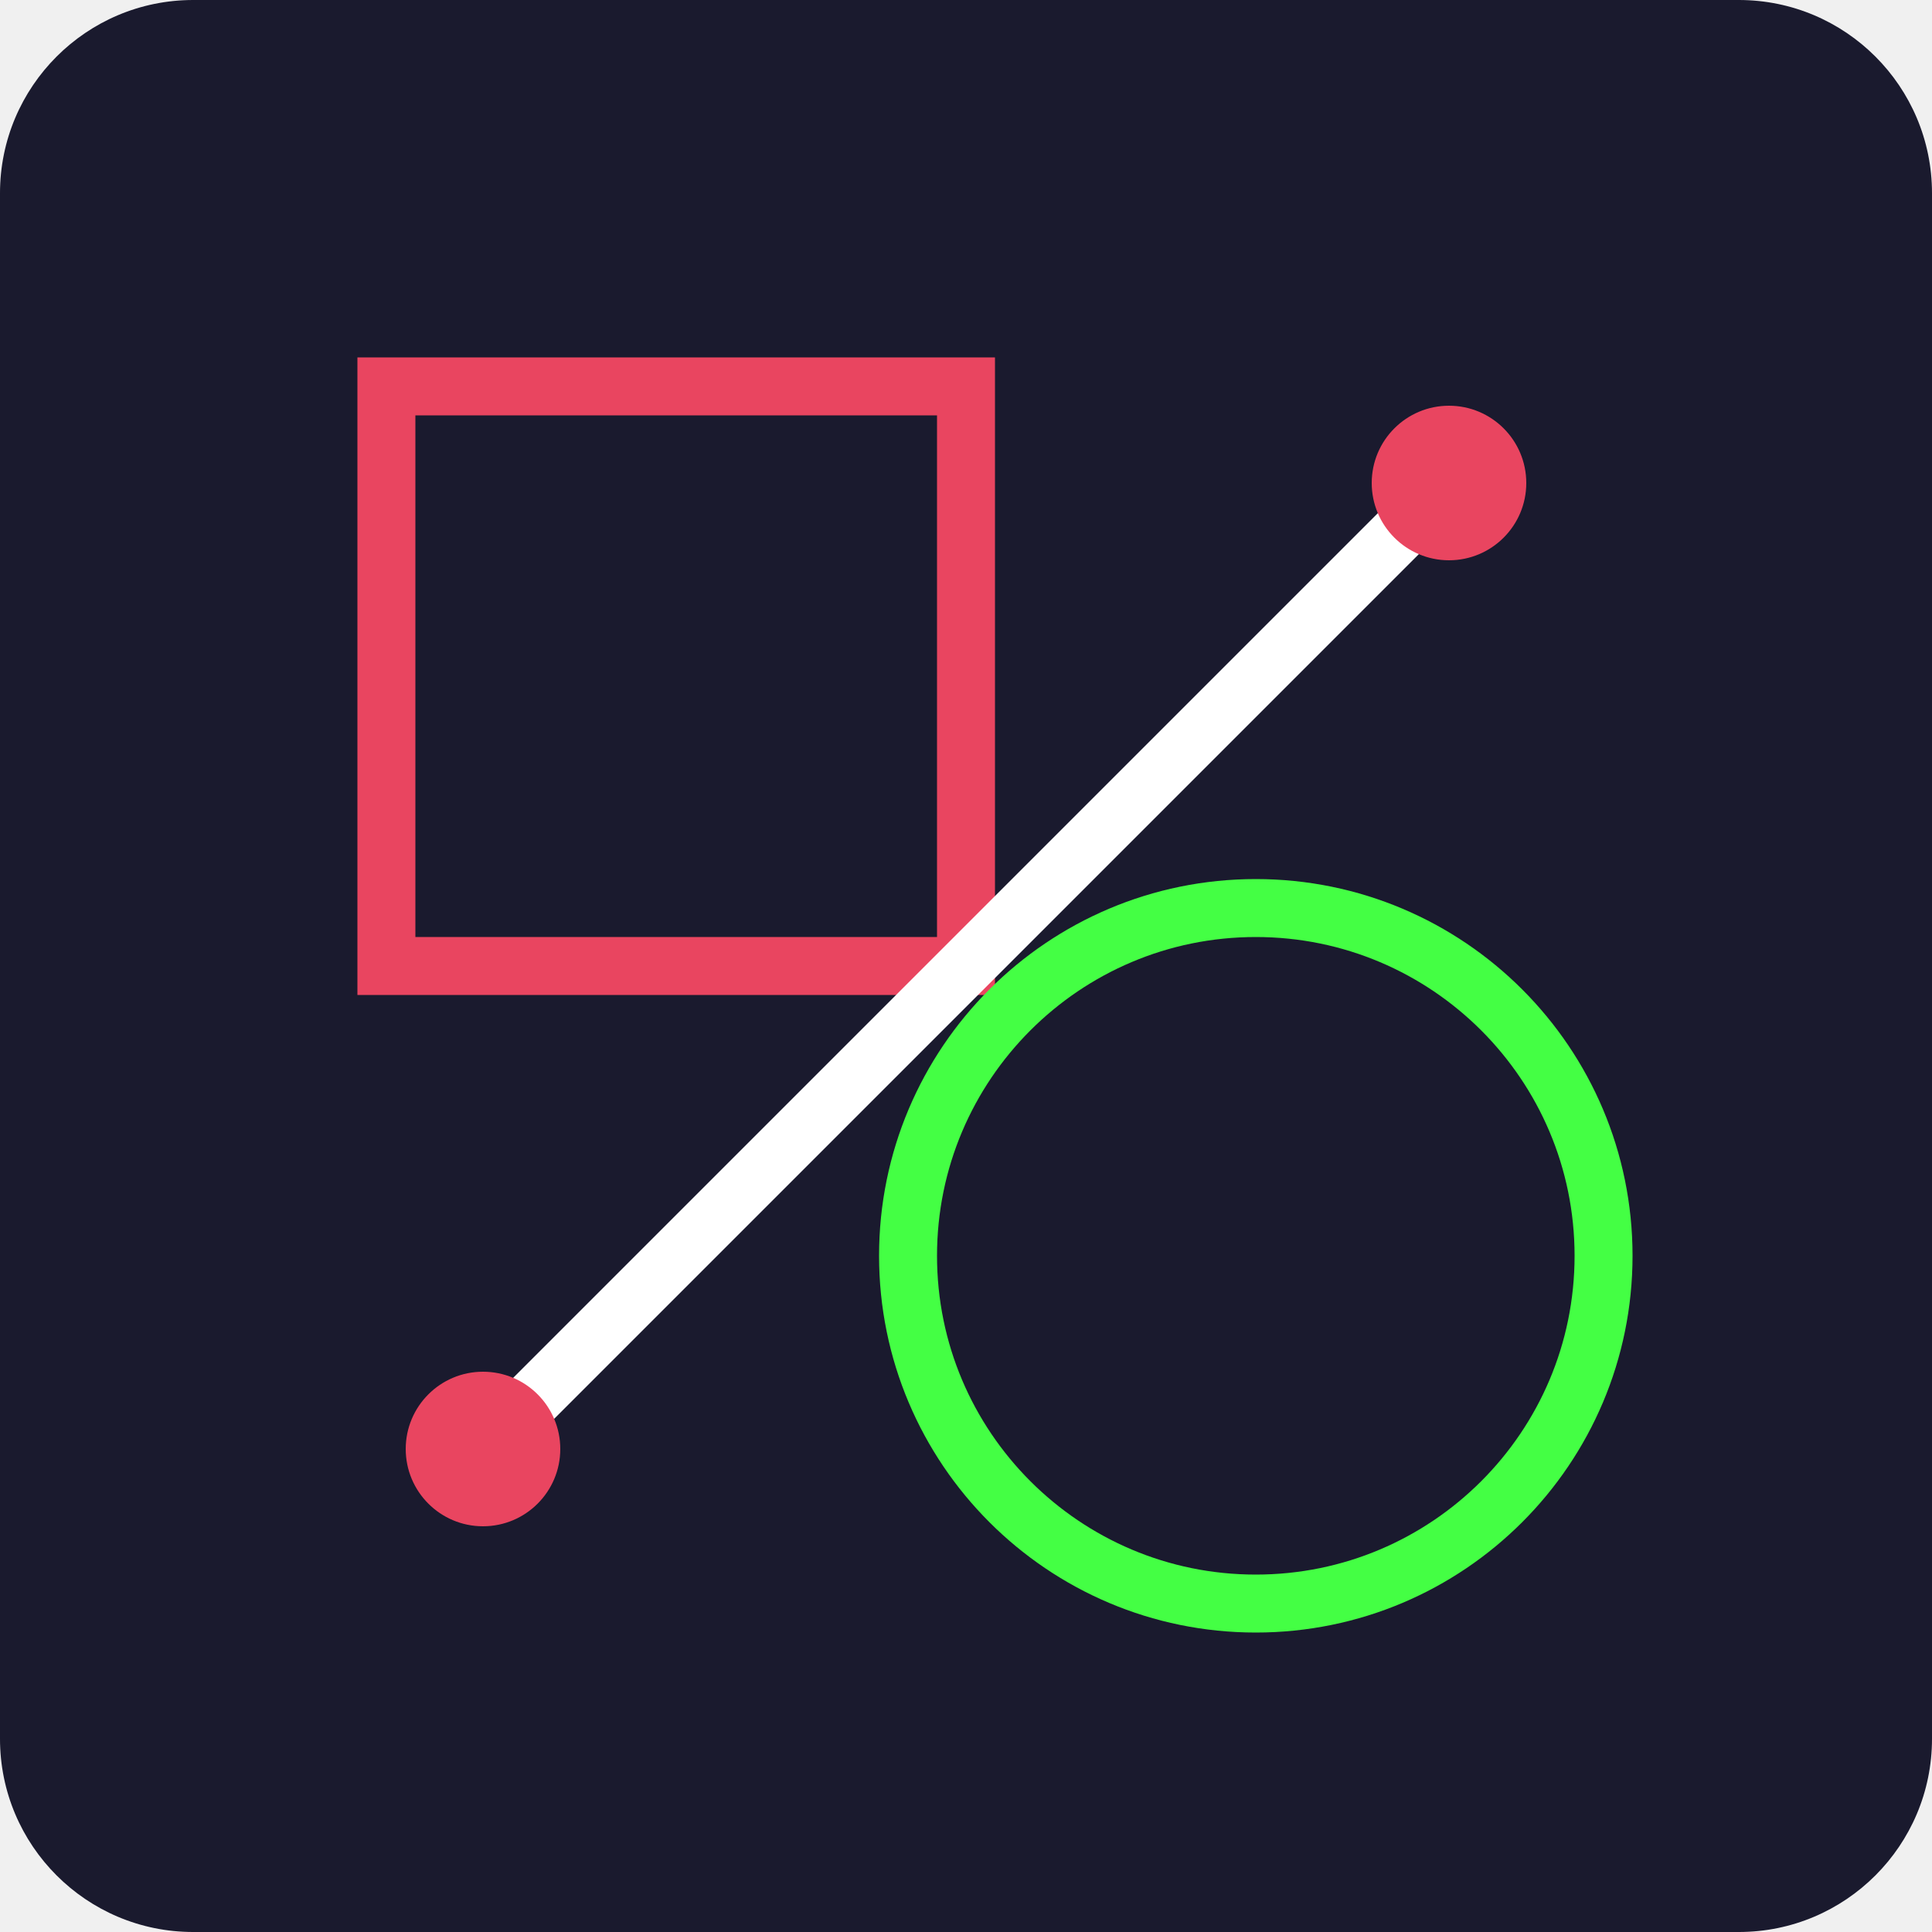
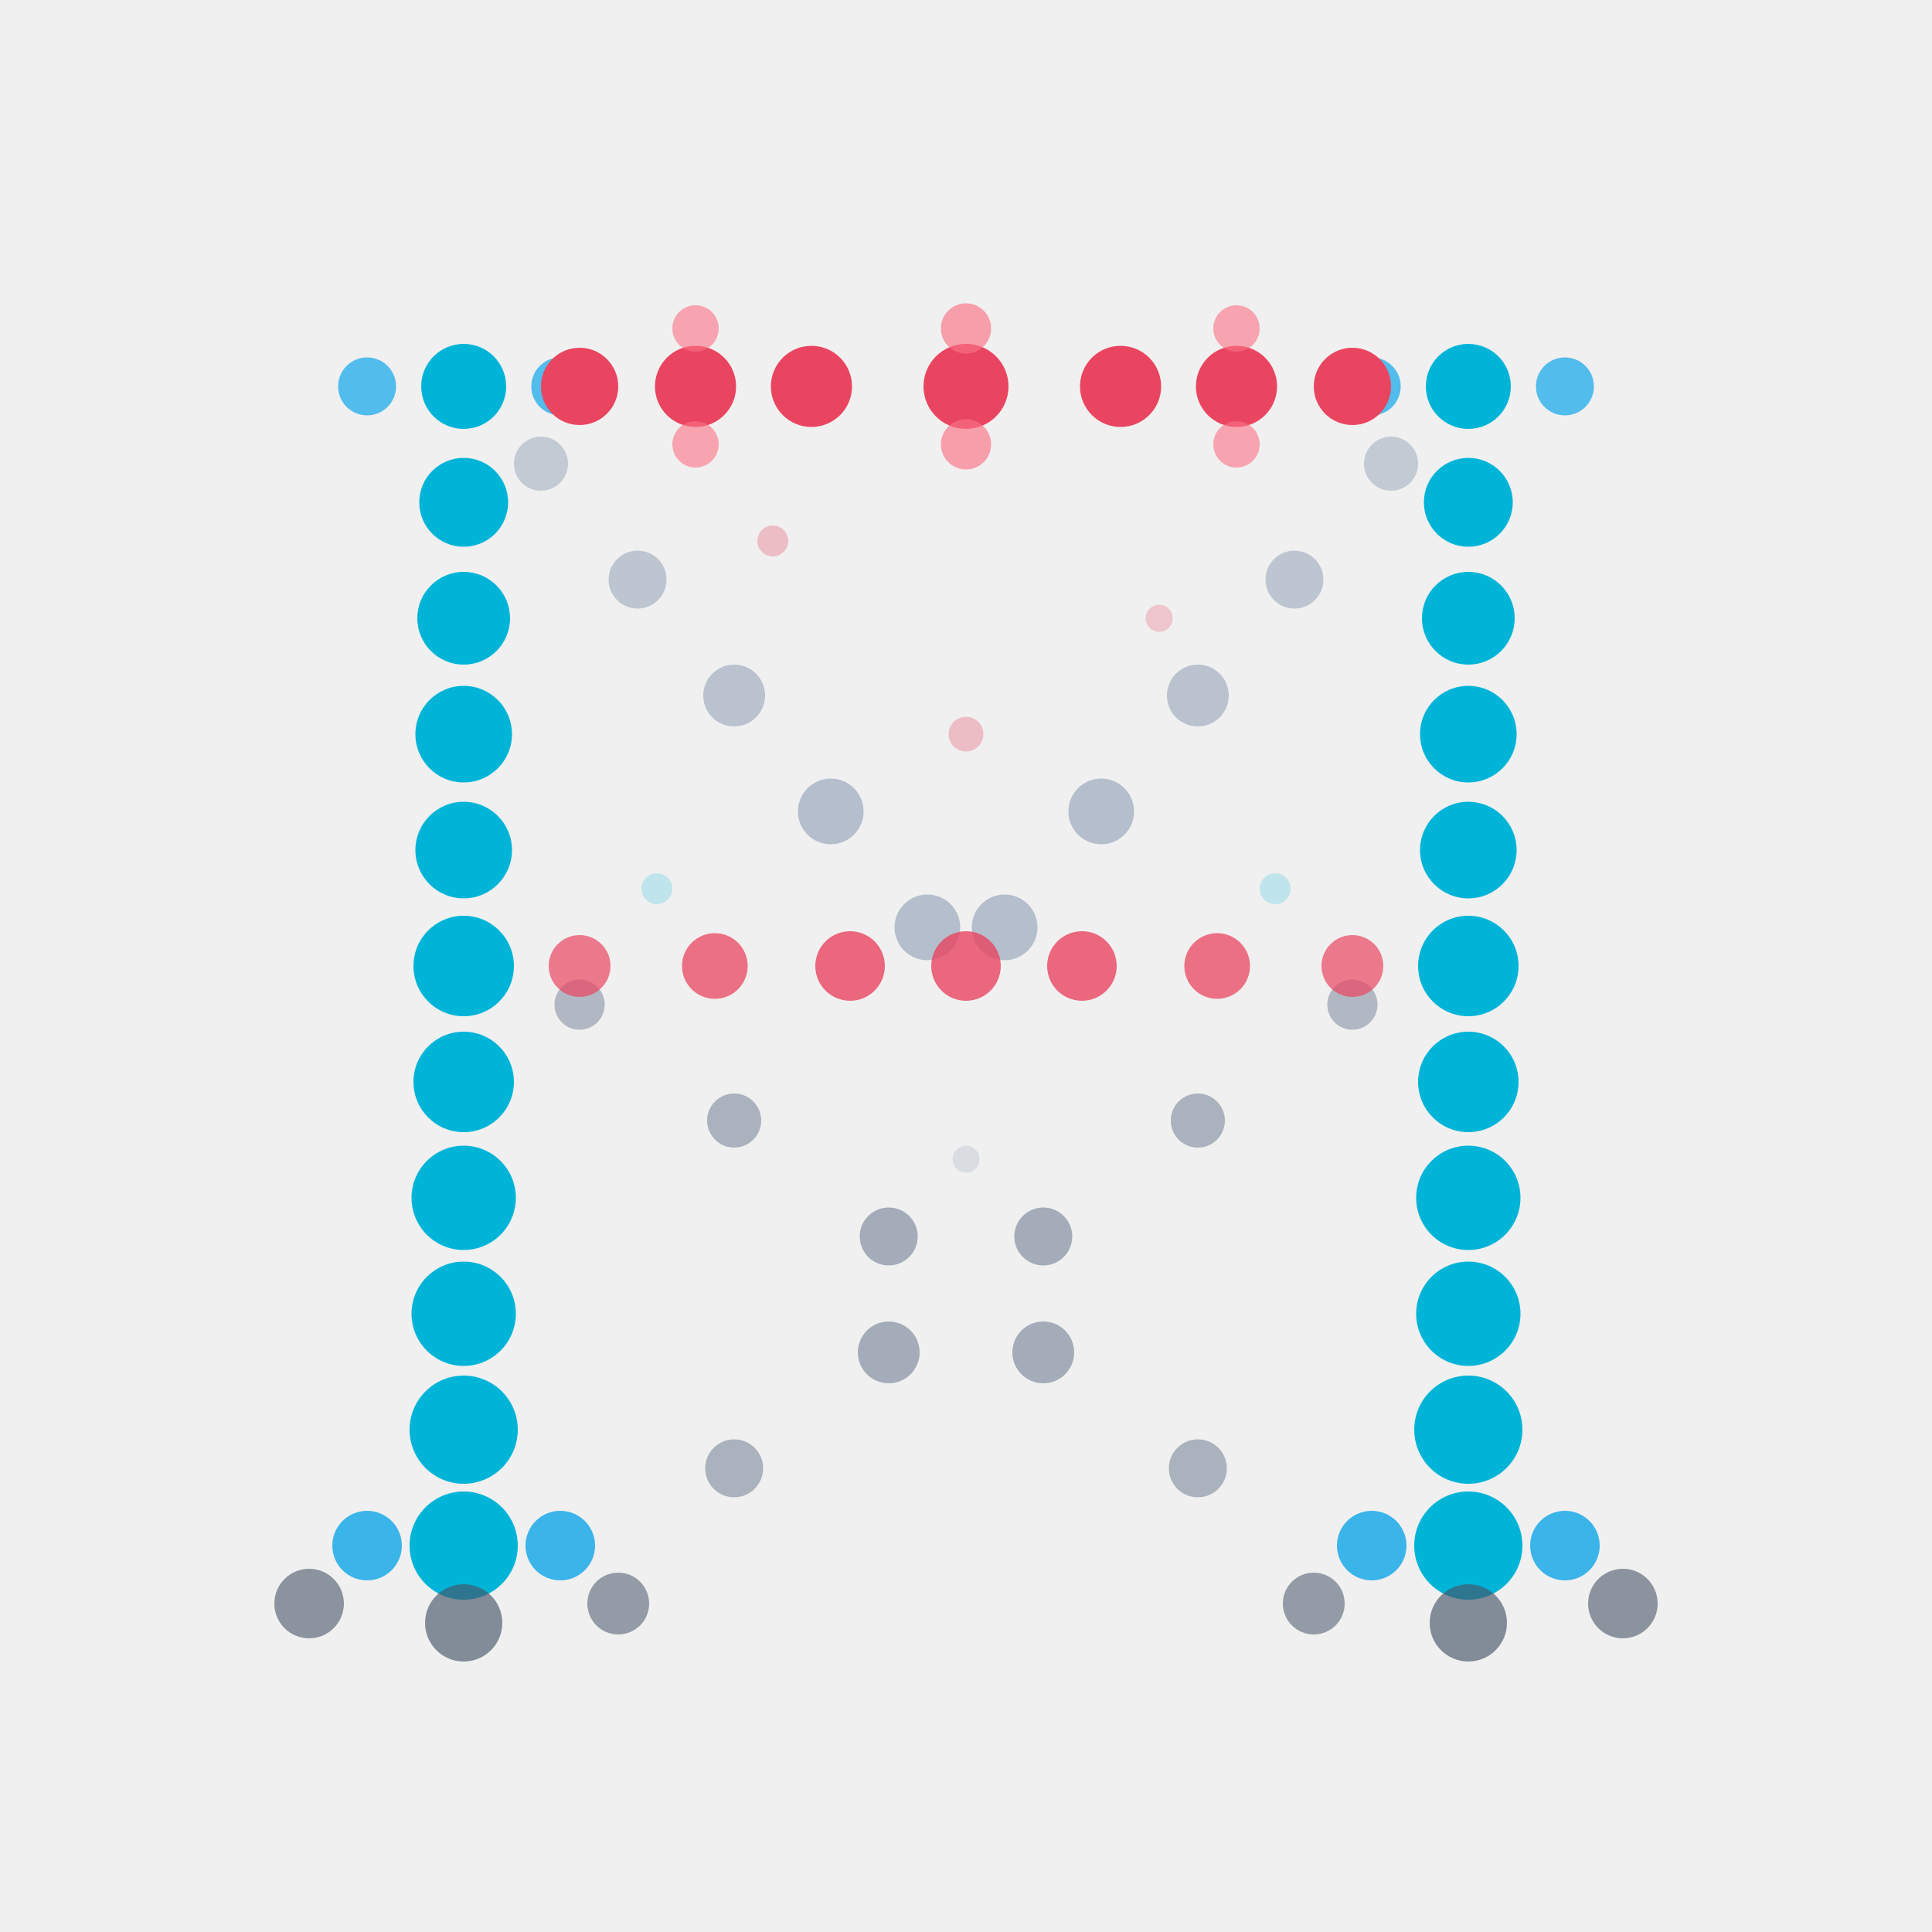
<svg xmlns="http://www.w3.org/2000/svg" viewBox="0 0 100 100">
-   <rect width="100" height="100" rx="10" fill="#1a1a2e" />
-   <rect x="20" y="20" width="30" height="30" fill="none" stroke="#e94560" stroke-width="3" />
-   <circle cx="65" cy="65" r="18" fill="none" stroke="#44ff44" stroke-width="3" />
-   <line x1="25" y1="75" x2="75" y2="25" stroke="#ffffff" stroke-width="3" />
-   <circle cx="25" cy="75" r="4" fill="#e94560" />
-   <circle cx="75" cy="25" r="4" fill="#e94560" />
+   <circle cx="24" cy="20" r="2.2" fill="#00b4d8" />
+   <circle cx="24" cy="26" r="2.3" fill="#00b4d8" />
+   <circle cx="24" cy="32" r="2.4" fill="#00b4d8" />
+   <circle cx="24" cy="38" r="2.5" fill="#00b4d8" />
+   <circle cx="24" cy="44" r="2.5" fill="#00b4d8" />
+   <circle cx="24" cy="50" r="2.6" fill="#00b4d8" />
+   <circle cx="24" cy="56" r="2.6" fill="#00b4d8" />
+   <circle cx="24" cy="62" r="2.7" fill="#00b4d8" />
+   <circle cx="24" cy="68" r="2.7" fill="#00b4d8" />
+   <circle cx="24" cy="74" r="2.8" fill="#00b4d8" />
+   <circle cx="24" cy="80" r="2.8" fill="#00b4d8" />
+   <circle cx="19" cy="20" r="1.5" fill="#0ea5e9" opacity="0.7" />
+   <circle cx="29" cy="20" r="1.5" fill="#0ea5e9" opacity="0.7" />
+   <circle cx="19" cy="80" r="1.8" fill="#0ea5e9" opacity="0.8" />
+   <circle cx="29" cy="80" r="1.8" fill="#0ea5e9" opacity="0.8" />
+   <circle cx="76" cy="20" r="2.2" fill="#00b4d8" />
+   <circle cx="76" cy="26" r="2.3" fill="#00b4d8" />
+   <circle cx="76" cy="32" r="2.4" fill="#00b4d8" />
+   <circle cx="76" cy="38" r="2.5" fill="#00b4d8" />
+   <circle cx="76" cy="44" r="2.5" fill="#00b4d8" />
+   <circle cx="76" cy="50" r="2.6" fill="#00b4d8" />
+   <circle cx="76" cy="56" r="2.6" fill="#00b4d8" />
+   <circle cx="76" cy="62" r="2.7" fill="#00b4d8" />
+   <circle cx="76" cy="68" r="2.7" fill="#00b4d8" />
+   <circle cx="76" cy="74" r="2.8" fill="#00b4d8" />
+   <circle cx="76" cy="80" r="2.8" fill="#00b4d8" />
+   <circle cx="71" cy="20" r="1.5" fill="#0ea5e9" opacity="0.7" />
+   <circle cx="81" cy="20" r="1.5" fill="#0ea5e9" opacity="0.7" />
+   <circle cx="71" cy="80" r="1.8" fill="#0ea5e9" opacity="0.8" />
+   <circle cx="81" cy="80" r="1.8" fill="#0ea5e9" opacity="0.8" />
+   <circle cx="30" cy="20" r="2" fill="#e94560" />
+   <circle cx="36" cy="20" r="2.1" fill="#e94560" />
+   <circle cx="42" cy="20" r="2.1" fill="#e94560" />
+   <circle cx="50" cy="20" r="2.2" fill="#e94560" />
+   <circle cx="58" cy="20" r="2.1" fill="#e94560" />
+   <circle cx="64" cy="20" r="2.1" fill="#e94560" />
+   <circle cx="70" cy="20" r="2" fill="#e94560" />
+   <circle cx="36" cy="17" r="1.2" fill="#fb7185" opacity="0.6" />
+   <circle cx="50" cy="17" r="1.3" fill="#fb7185" opacity="0.65" />
+   <circle cx="64" cy="17" r="1.2" fill="#fb7185" opacity="0.6" />
+   <circle cx="36" cy="23" r="1.2" fill="#fb7185" opacity="0.6" />
+   <circle cx="50" cy="23" r="1.3" fill="#fb7185" opacity="0.65" />
+   <circle cx="64" cy="23" r="1.2" fill="#fb7185" opacity="0.6" />
+   <circle cx="28" cy="24" r="1.4" fill="#94a3b8" opacity="0.5" />
+   <circle cx="33" cy="30" r="1.5" fill="#94a3b8" opacity="0.55" />
+   <circle cx="38" cy="36" r="1.6" fill="#94a3b8" opacity="0.6" />
+   <circle cx="43" cy="42" r="1.7" fill="#94a3b8" opacity="0.65" />
+   <circle cx="48" cy="48" r="1.7" fill="#94a3b8" opacity="0.65" />
+   <circle cx="72" cy="24" r="1.4" fill="#94a3b8" opacity="0.5" />
+   <circle cx="67" cy="30" r="1.5" fill="#94a3b8" opacity="0.55" />
+   <circle cx="62" cy="36" r="1.6" fill="#94a3b8" opacity="0.6" />
+   <circle cx="57" cy="42" r="1.7" fill="#94a3b8" opacity="0.65" />
+   <circle cx="52" cy="48" r="1.7" fill="#94a3b8" opacity="0.65" />
+   <circle cx="30" cy="52" r="1.3" fill="#64748b" opacity="0.45" />
+   <circle cx="38" cy="58" r="1.4" fill="#64748b" opacity="0.5" />
+   <circle cx="46" cy="64" r="1.5" fill="#64748b" opacity="0.55" />
+   <circle cx="54" cy="70" r="1.6" fill="#64748b" opacity="0.55" />
+   <circle cx="62" cy="76" r="1.5" fill="#64748b" opacity="0.5" />
+   <circle cx="70" cy="52" r="1.3" fill="#64748b" opacity="0.45" />
+   <circle cx="62" cy="58" r="1.4" fill="#64748b" opacity="0.5" />
+   <circle cx="54" cy="64" r="1.5" fill="#64748b" opacity="0.55" />
+   <circle cx="46" cy="70" r="1.6" fill="#64748b" opacity="0.55" />
+   <circle cx="38" cy="76" r="1.5" fill="#64748b" opacity="0.5" />
+   <circle cx="30" cy="50" r="1.6" fill="#e94560" opacity="0.7" />
+   <circle cx="37" cy="50" r="1.7" fill="#e94560" opacity="0.75" />
+   <circle cx="44" cy="50" r="1.8" fill="#e94560" opacity="0.8" />
+   <circle cx="50" cy="50" r="1.8" fill="#e94560" opacity="0.8" />
+   <circle cx="56" cy="50" r="1.8" fill="#e94560" opacity="0.8" />
+   <circle cx="63" cy="50" r="1.7" fill="#e94560" opacity="0.75" />
+   <circle cx="70" cy="50" r="1.6" fill="#e94560" opacity="0.7" />
+   <circle cx="16" cy="83" r="1.8" fill="#475569" opacity="0.6" />
+   <circle cx="24" cy="84" r="2" fill="#475569" opacity="0.65" />
+   <circle cx="32" cy="83" r="1.6" fill="#475569" opacity="0.55" />
+   <circle cx="68" cy="83" r="1.6" fill="#475569" opacity="0.55" />
+   <circle cx="76" cy="84" r="2" fill="#475569" opacity="0.65" />
+   <circle cx="84" cy="83" r="1.8" fill="#475569" opacity="0.6" />
+   <circle cx="40" cy="28" r="0.8" fill="#e94560" opacity="0.3" />
+   <circle cx="60" cy="32" r="0.7" fill="#e94560" opacity="0.25" />
+   <circle cx="50" cy="38" r="0.9" fill="#e94560" opacity="0.3" />
+   <circle cx="34" cy="46" r="0.8" fill="#00b4d8" opacity="0.2" />
+   <circle cx="66" cy="46" r="0.8" fill="#00b4d8" opacity="0.2" />
+   <circle cx="50" cy="60" r="0.7" fill="#94a3b8" opacity="0.25" />
</svg>
